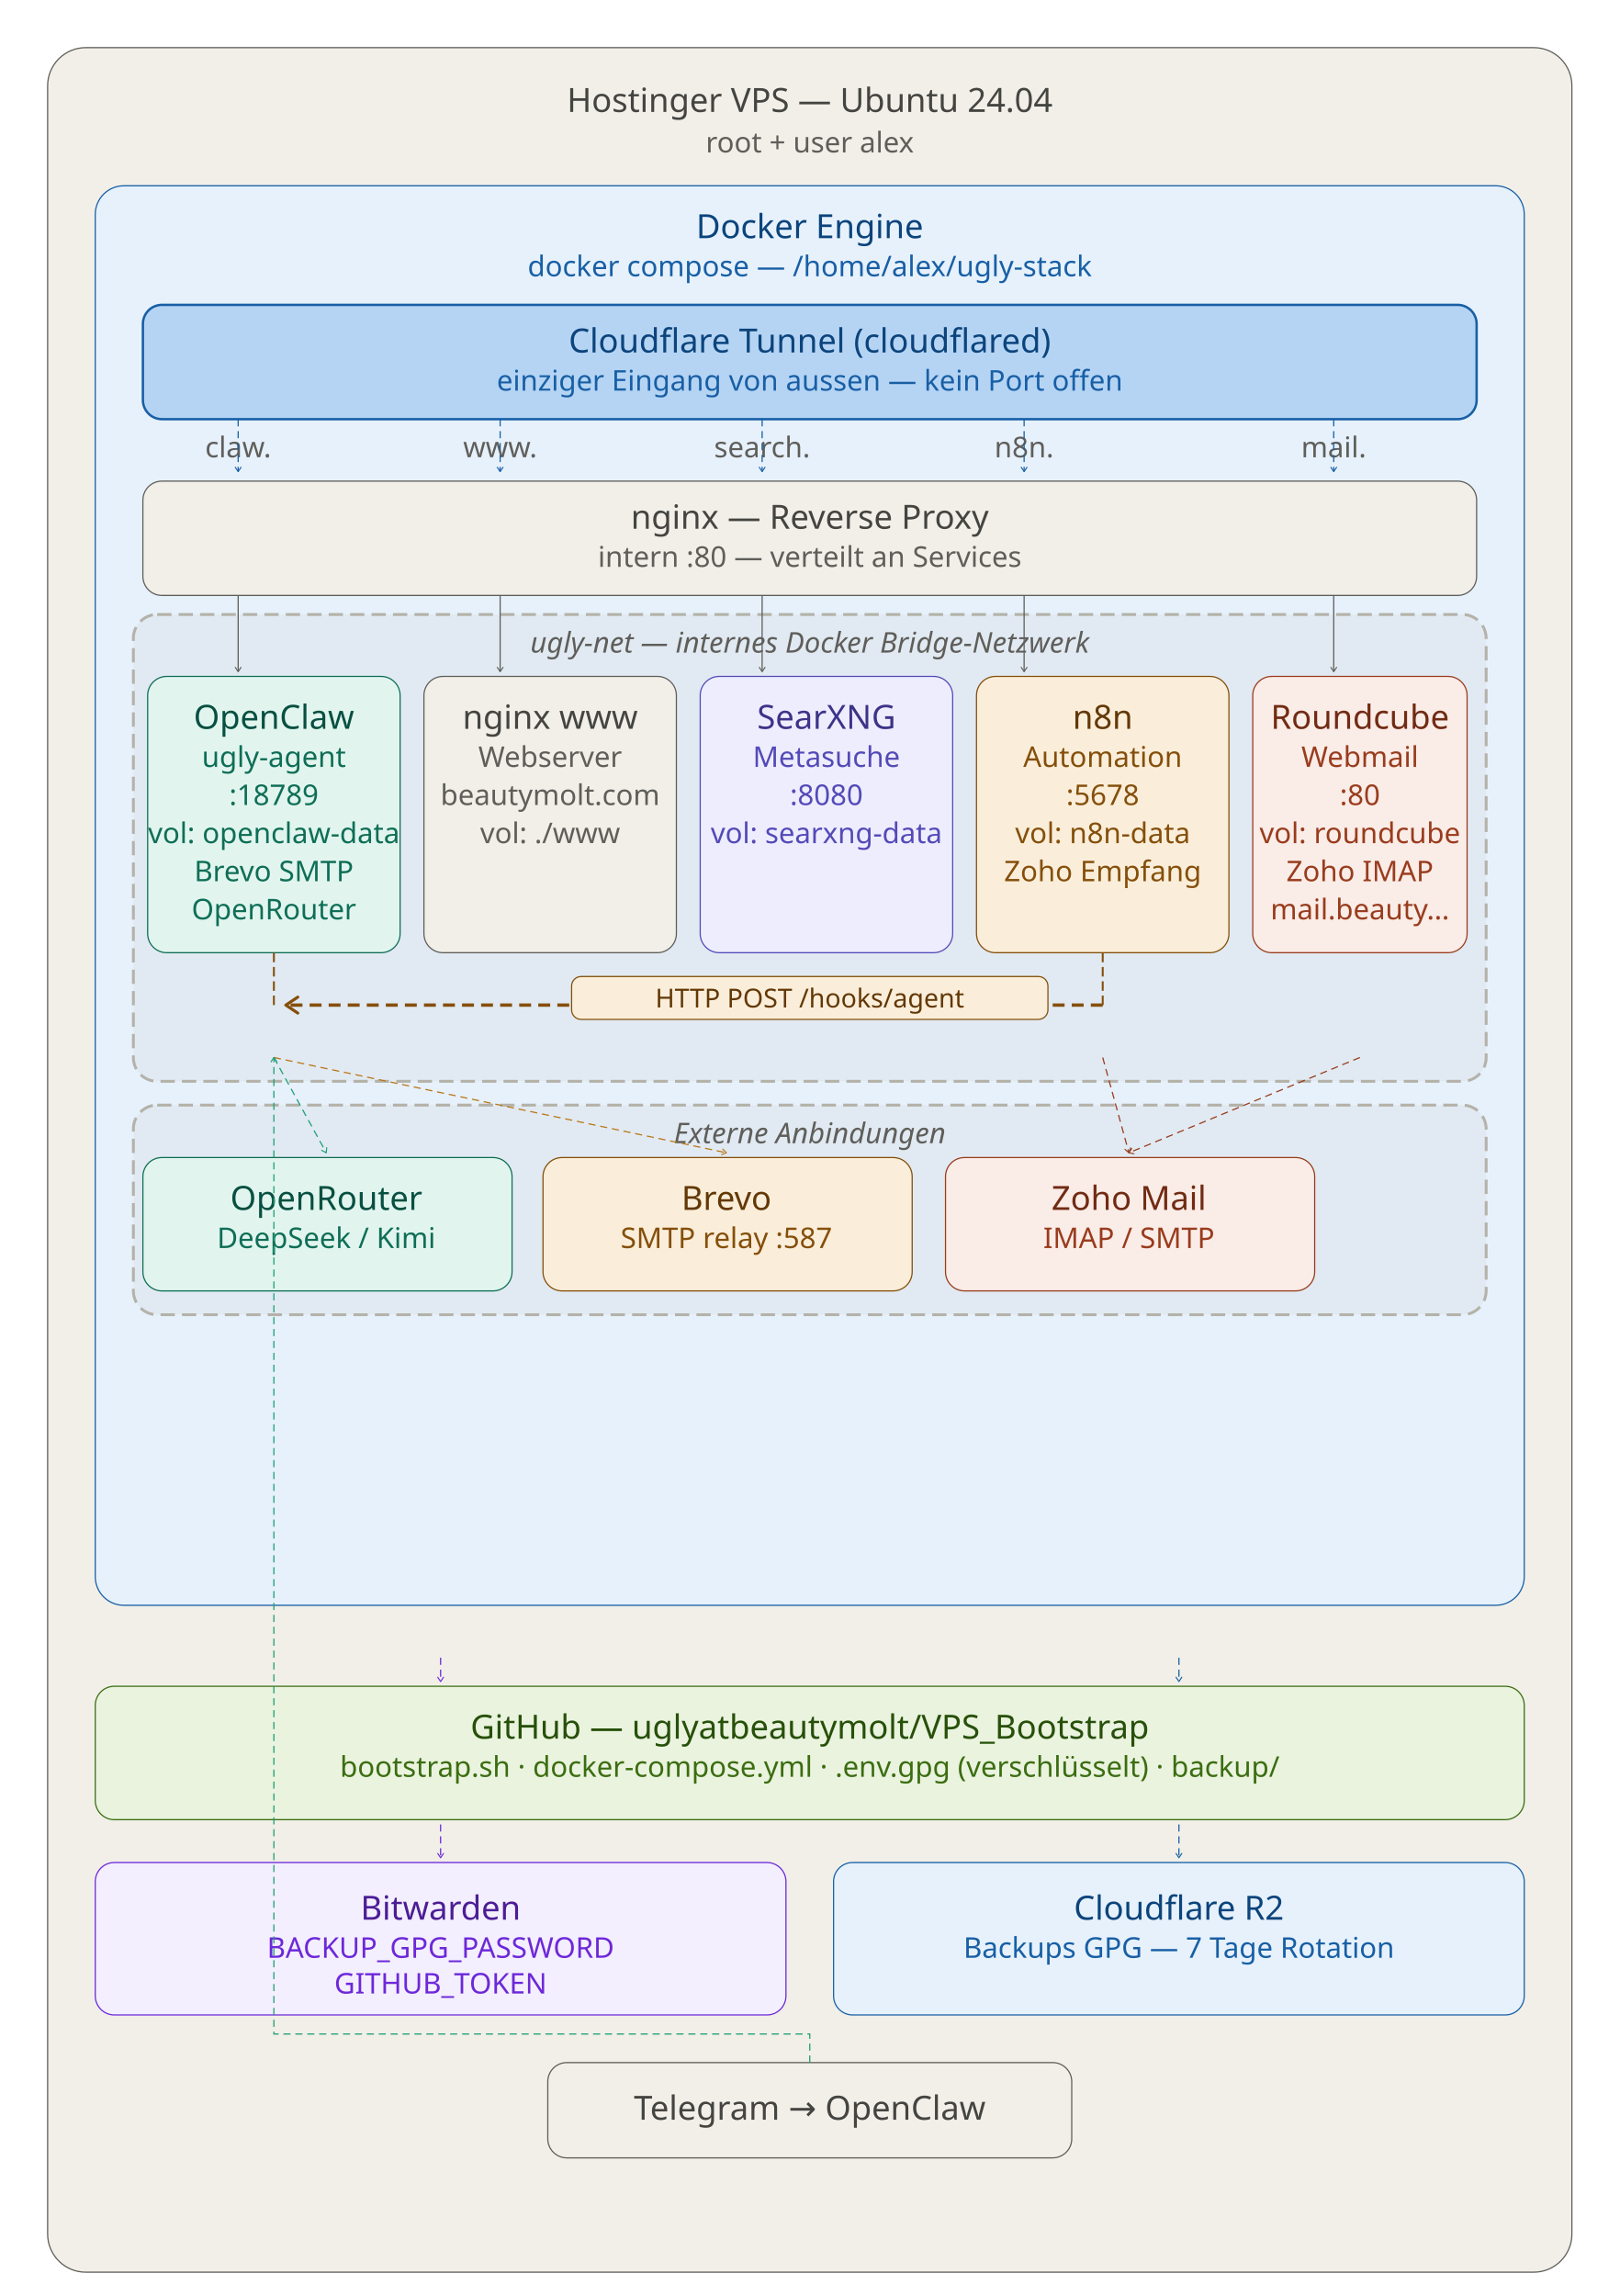
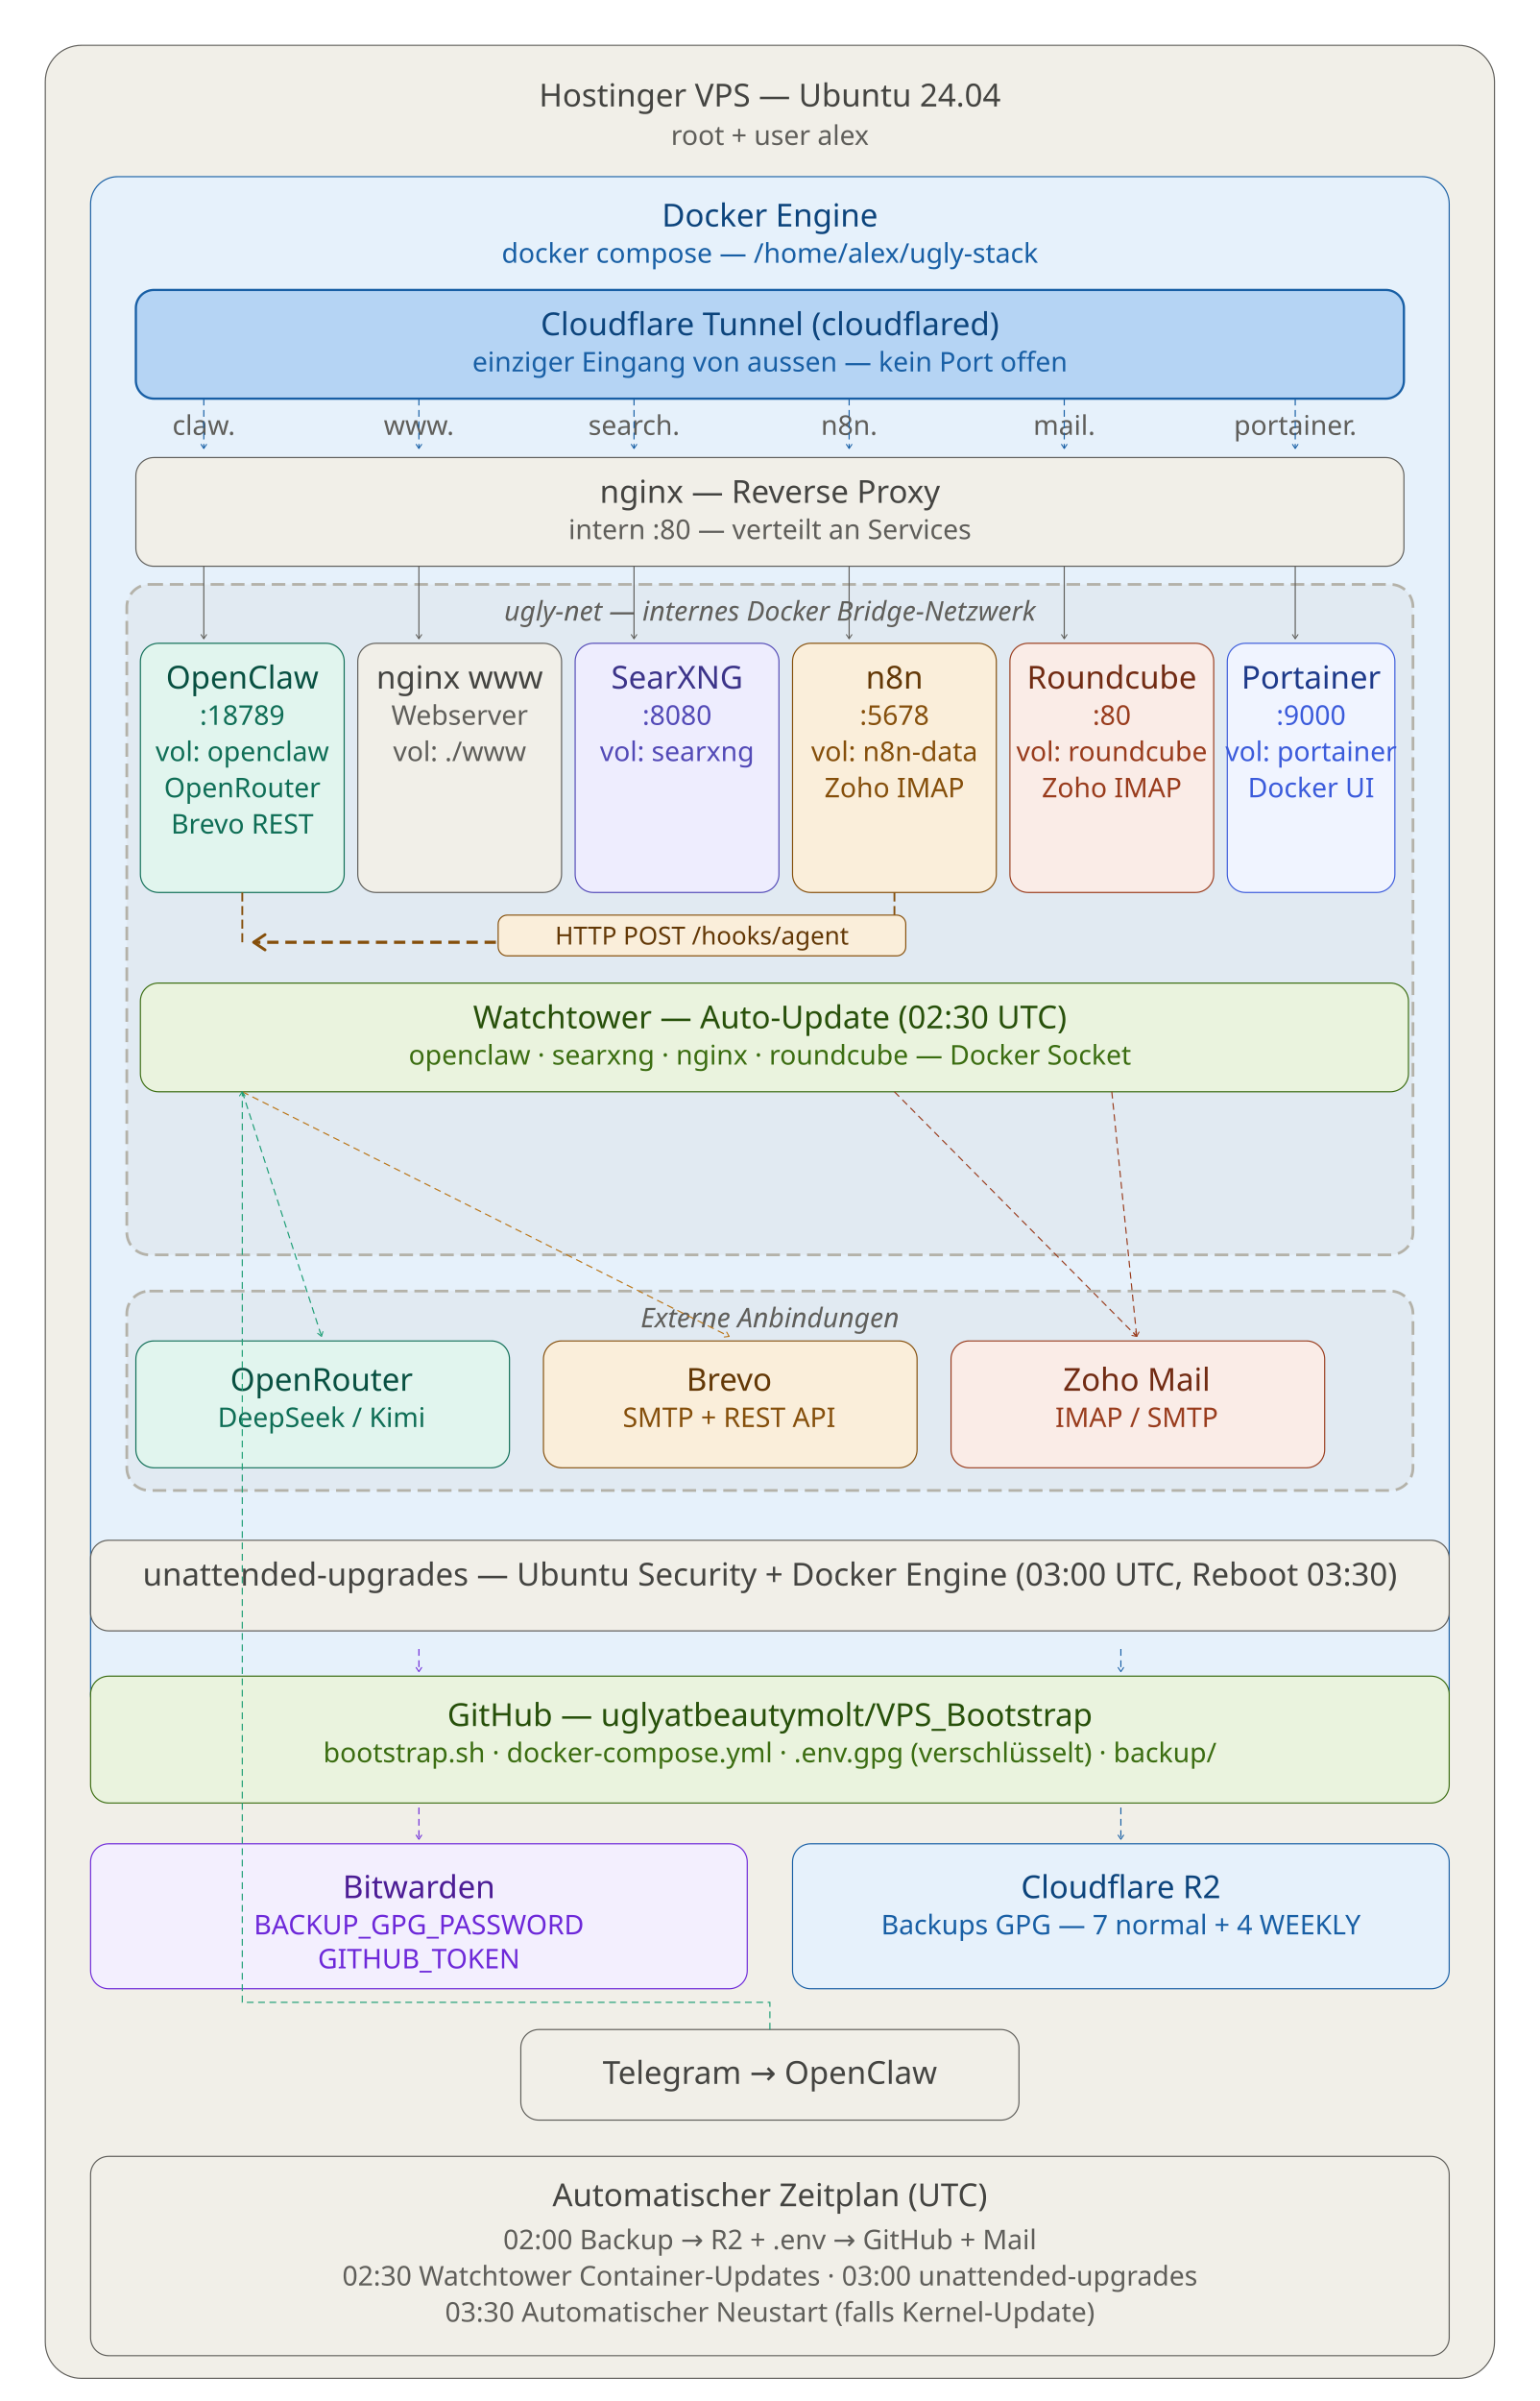
- <svg xmlns="http://www.w3.org/2000/svg" width="100%" viewBox="0 0 680 964" style="font-family: sans-serif;">
+ <svg xmlns="http://www.w3.org/2000/svg" width="100%" viewBox="0 0 680 1060" style="font-family: sans-serif;">
  <defs>
    <style>
    .th { font-size: 14px; font-weight: 500; fill: #2C2C2A; }
    .ts { font-size: 12px; font-weight: 400; fill: #5F5E5A; }
    .c-gray-fill   { fill: #F1EFE8; stroke: #5F5E5A; }
    .c-blue-fill   { fill: #E6F1FB; stroke: #185FA5; }
    .c-blue-dark   { fill: #B5D4F4; stroke: #185FA5; }
    .c-teal-fill   { fill: #E1F5EE; stroke: #0F6E56; }
    .c-purple-fill { fill: #EEEDFE; stroke: #534AB7; }
    .c-amber-fill  { fill: #FAEEDA; stroke: #854F0B; }
    .c-coral-fill  { fill: #FAECE7; stroke: #993C1D; }
    .c-green-fill  { fill: #EAF3DE; stroke: #3B6D11; }
    .c-net-fill    { fill: rgba(180,178,169,0.10); stroke: #B4B2A9; }
    .c-violet-fill { fill: #F3EFFE; stroke: #6D28D9; }
+     .c-slate-fill  { fill: #F0F4FF; stroke: #3B5BDB; }
    .th-blue   { fill: #0C447C; }
    .th-teal   { fill: #085041; }
    .th-purple { fill: #3C3489; }
    .th-amber  { fill: #633806; }
    .th-coral  { fill: #712B13; }
    .th-green  { fill: #27500A; }
    .th-gray   { fill: #444441; }
    .th-violet { fill: #4C1D95; }
+     .th-slate  { fill: #1E3A8A; }
    .ts-blue   { fill: #185FA5; }
    .ts-teal   { fill: #0F6E56; }
    .ts-purple { fill: #534AB7; }
    .ts-amber  { fill: #854F0B; }
    .ts-coral  { fill: #993C1D; }
    .ts-green  { fill: #3B6D11; }
    .ts-gray   { fill: #5F5E5A; }
    .ts-violet { fill: #6D28D9; }
+     .ts-slate  { fill: #3B5BDB; }
  </style>
    <marker id="a" viewBox="0 0 10 10" refX="8" refY="5" markerWidth="6" markerHeight="6" orient="auto-start-reverse">
      <path d="M2 1L8 5L2 9" fill="none" stroke="context-stroke" stroke-width="1.5" stroke-linecap="round" stroke-linejoin="round" />
    </marker>
  </defs>
-   <rect x="20" y="20" width="640" height="934" rx="16" class="c-gray-fill" stroke-width="0.5" />
+   <rect x="20" y="20" width="640" height="1030" rx="16" class="c-gray-fill" stroke-width="0.5" />
  <text class="th th-gray" x="340" y="47" text-anchor="middle">Hostinger VPS — Ubuntu 24.04</text>
  <text class="ts ts-gray" x="340" y="64" text-anchor="middle">root + user alex</text>
-   <rect x="40" y="78" width="600" height="596" rx="12" class="c-blue-fill" stroke-width="0.5" />
+   <rect x="40" y="78" width="600" height="682" rx="12" class="c-blue-fill" stroke-width="0.5" />
  <text class="th th-blue" x="340" y="100" text-anchor="middle">Docker Engine</text>
  <text class="ts ts-blue" x="340" y="116" text-anchor="middle">docker compose — /home/alex/ugly-stack</text>
  <rect x="60" y="128" width="560" height="48" class="c-blue-dark" rx="8" stroke-width="1" />
  <text class="th th-blue" x="340" y="148" text-anchor="middle">Cloudflare Tunnel (cloudflared)</text>
  <text class="ts ts-blue" x="340" y="164" text-anchor="middle">einziger Eingang von aussen — kein Port offen</text>
-   <text class="ts ts-gray" x="100" y="192" text-anchor="middle">claw.</text>
-   <text class="ts ts-gray" x="210" y="192" text-anchor="middle">www.</text>
-   <text class="ts ts-gray" x="320" y="192" text-anchor="middle">search.</text>
-   <text class="ts ts-gray" x="430" y="192" text-anchor="middle">n8n.</text>
-   <text class="ts ts-gray" x="560" y="192" text-anchor="middle">mail.</text>
-   <line x1="100" y1="176" x2="100" y2="198" stroke="#185FA5" stroke-width="0.5" stroke-dasharray="3 2" marker-end="url(#a)" />
-   <line x1="210" y1="176" x2="210" y2="198" stroke="#185FA5" stroke-width="0.5" stroke-dasharray="3 2" marker-end="url(#a)" />
-   <line x1="320" y1="176" x2="320" y2="198" stroke="#185FA5" stroke-width="0.5" stroke-dasharray="3 2" marker-end="url(#a)" />
-   <line x1="430" y1="176" x2="430" y2="198" stroke="#185FA5" stroke-width="0.5" stroke-dasharray="3 2" marker-end="url(#a)" />
-   <line x1="560" y1="176" x2="560" y2="198" stroke="#185FA5" stroke-width="0.5" stroke-dasharray="3 2" marker-end="url(#a)" />
+   <text class="ts ts-gray" x="90" y="192" text-anchor="middle">claw.</text>
+   <text class="ts ts-gray" x="185" y="192" text-anchor="middle">www.</text>
+   <text class="ts ts-gray" x="280" y="192" text-anchor="middle">search.</text>
+   <text class="ts ts-gray" x="375" y="192" text-anchor="middle">n8n.</text>
+   <text class="ts ts-gray" x="470" y="192" text-anchor="middle">mail.</text>
+   <text class="ts ts-gray" x="572" y="192" text-anchor="middle">portainer.</text>
+   <line x1="90" y1="176" x2="90" y2="198" stroke="#185FA5" stroke-width="0.5" stroke-dasharray="3 2" marker-end="url(#a)" />
+   <line x1="185" y1="176" x2="185" y2="198" stroke="#185FA5" stroke-width="0.5" stroke-dasharray="3 2" marker-end="url(#a)" />
+   <line x1="280" y1="176" x2="280" y2="198" stroke="#185FA5" stroke-width="0.5" stroke-dasharray="3 2" marker-end="url(#a)" />
+   <line x1="375" y1="176" x2="375" y2="198" stroke="#185FA5" stroke-width="0.5" stroke-dasharray="3 2" marker-end="url(#a)" />
+   <line x1="470" y1="176" x2="470" y2="198" stroke="#185FA5" stroke-width="0.5" stroke-dasharray="3 2" marker-end="url(#a)" />
+   <line x1="572" y1="176" x2="572" y2="198" stroke="#185FA5" stroke-width="0.5" stroke-dasharray="3 2" marker-end="url(#a)" />
  <rect x="60" y="202" width="560" height="48" rx="8" class="c-gray-fill" stroke-width="0.5" />
  <text class="th th-gray" x="340" y="222" text-anchor="middle">nginx — Reverse Proxy</text>
  <text class="ts ts-gray" x="340" y="238" text-anchor="middle">intern :80 — verteilt an Services</text>
-   <rect x="56" y="258" width="568" height="196" rx="10" class="c-net-fill" stroke-width="1.2" stroke-dasharray="6 3" />
+   <rect x="56" y="258" width="568" height="296" rx="10" class="c-net-fill" stroke-width="1.2" stroke-dasharray="6 3" />
  <text class="ts ts-gray" x="340" y="274" text-anchor="middle" font-style="italic">ugly-net — internes Docker Bridge-Netzwerk</text>
-   <line x1="100" y1="250" x2="100" y2="282" stroke="#5F5E5A" stroke-width="0.5" marker-end="url(#a)" />
-   <line x1="210" y1="250" x2="210" y2="282" stroke="#5F5E5A" stroke-width="0.5" marker-end="url(#a)" />
-   <line x1="320" y1="250" x2="320" y2="282" stroke="#5F5E5A" stroke-width="0.5" marker-end="url(#a)" />
-   <line x1="430" y1="250" x2="430" y2="282" stroke="#5F5E5A" stroke-width="0.5" marker-end="url(#a)" />
-   <line x1="560" y1="250" x2="560" y2="282" stroke="#5F5E5A" stroke-width="0.5" marker-end="url(#a)" />
-   <rect x="62" y="284" width="106" height="116" rx="8" class="c-teal-fill" stroke-width="0.5" />
-   <text class="th th-teal" x="115" y="306" text-anchor="middle">OpenClaw</text>
-   <text class="ts ts-teal" x="115" y="322" text-anchor="middle">ugly-agent</text>
-   <text class="ts ts-teal" x="115" y="338" text-anchor="middle">:18789</text>
-   <text class="ts ts-teal" x="115" y="354" text-anchor="middle">vol: openclaw-data</text>
-   <text class="ts ts-teal" x="115" y="370" text-anchor="middle">Brevo SMTP</text>
-   <text class="ts ts-teal" x="115" y="386" text-anchor="middle">OpenRouter</text>
-   <rect x="178" y="284" width="106" height="116" rx="8" class="c-gray-fill" stroke-width="0.5" />
-   <text class="th th-gray" x="231" y="306" text-anchor="middle">nginx www</text>
-   <text class="ts ts-gray" x="231" y="322" text-anchor="middle">Webserver</text>
-   <text class="ts ts-gray" x="231" y="338" text-anchor="middle">beautymolt.com</text>
-   <text class="ts ts-gray" x="231" y="354" text-anchor="middle">vol: ./www</text>
-   <rect x="294" y="284" width="106" height="116" rx="8" class="c-purple-fill" stroke-width="0.5" />
-   <text class="th th-purple" x="347" y="306" text-anchor="middle">SearXNG</text>
-   <text class="ts ts-purple" x="347" y="322" text-anchor="middle">Metasuche</text>
-   <text class="ts ts-purple" x="347" y="338" text-anchor="middle">:8080</text>
-   <text class="ts ts-purple" x="347" y="354" text-anchor="middle">vol: searxng-data</text>
-   <rect x="410" y="284" width="106" height="116" rx="8" class="c-amber-fill" stroke-width="0.5" />
-   <text class="th th-amber" x="463" y="306" text-anchor="middle">n8n</text>
-   <text class="ts ts-amber" x="463" y="322" text-anchor="middle">Automation</text>
-   <text class="ts ts-amber" x="463" y="338" text-anchor="middle">:5678</text>
-   <text class="ts ts-amber" x="463" y="354" text-anchor="middle">vol: n8n-data</text>
-   <text class="ts ts-amber" x="463" y="370" text-anchor="middle">Zoho Empfang</text>
-   <rect x="526" y="284" width="90" height="116" rx="8" class="c-coral-fill" stroke-width="0.5" />
-   <text class="th th-coral" x="571" y="306" text-anchor="middle">Roundcube</text>
-   <text class="ts ts-coral" x="571" y="322" text-anchor="middle">Webmail</text>
-   <text class="ts ts-coral" x="571" y="338" text-anchor="middle">:80</text>
-   <text class="ts ts-coral" x="571" y="354" text-anchor="middle">vol: roundcube</text>
-   <text class="ts ts-coral" x="571" y="370" text-anchor="middle">Zoho IMAP</text>
-   <text class="ts ts-coral" x="571" y="386" text-anchor="middle">mail.beauty…</text>
-   <line x1="463" y1="400" x2="463" y2="422" stroke="#854F0B" stroke-width="0.8" stroke-dasharray="4 2" />
-   <line x1="115" y1="400" x2="115" y2="422" stroke="#854F0B" stroke-width="0.8" stroke-dasharray="4 2" />
-   <line x1="463" y1="422" x2="120" y2="422" stroke="#854F0B" stroke-width="1.4" stroke-dasharray="5 3" marker-end="url(#a)" />
-   <rect x="240" y="410" width="200" height="18" rx="4" fill="#FAEEDA" stroke="#854F0B" stroke-width="0.5" />
-   <text font-size="11" font-weight="500" fill="#633806" x="340" y="423" text-anchor="middle">HTTP POST /hooks/agent</text>
-   <rect x="56" y="464" width="568" height="88" rx="10" class="c-net-fill" stroke-width="1.2" stroke-dasharray="6 3" />
-   <text class="ts ts-gray" x="340" y="480" text-anchor="middle" font-style="italic">Externe Anbindungen</text>
-   <rect x="60" y="486" width="155" height="56" rx="8" class="c-teal-fill" stroke-width="0.5" />
-   <text class="th th-teal" x="137" y="508" text-anchor="middle">OpenRouter</text>
-   <text class="ts ts-teal" x="137" y="524" text-anchor="middle">DeepSeek / Kimi</text>
-   <rect x="228" y="486" width="155" height="56" rx="8" class="c-amber-fill" stroke-width="0.5" />
-   <text class="th th-amber" x="305" y="508" text-anchor="middle">Brevo</text>
-   <text class="ts ts-amber" x="305" y="524" text-anchor="middle">SMTP relay :587</text>
-   <rect x="397" y="486" width="155" height="56" rx="8" class="c-coral-fill" stroke-width="0.5" />
-   <text class="th th-coral" x="474" y="508" text-anchor="middle">Zoho Mail</text>
-   <text class="ts ts-coral" x="474" y="524" text-anchor="middle">IMAP / SMTP</text>
-   <line x1="115" y1="444" x2="137" y2="484" stroke="#1D9E75" stroke-width="0.5" stroke-dasharray="3 2" marker-end="url(#a)" />
-   <line x1="115" y1="444" x2="305" y2="484" stroke="#BA7517" stroke-width="0.5" stroke-dasharray="3 2" marker-end="url(#a)" />
-   <line x1="463" y1="444" x2="474" y2="484" stroke="#993C1D" stroke-width="0.5" stroke-dasharray="3 2" marker-end="url(#a)" />
-   <line x1="571" y1="444" x2="474" y2="484" stroke="#993C1D" stroke-width="0.5" stroke-dasharray="3 2" marker-end="url(#a)" />
-   <rect x="40" y="708" width="600" height="56" rx="8" class="c-green-fill" stroke-width="0.5" />
-   <text class="th th-green" x="340" y="730" text-anchor="middle">GitHub — uglyatbeautymolt/VPS_Bootstrap</text>
-   <text class="ts ts-green" x="340" y="746" text-anchor="middle">bootstrap.sh · docker-compose.yml · .env.gpg (verschlüsselt) · backup/</text>
-   <rect x="40" y="782" width="290" height="64" rx="8" class="c-violet-fill" stroke-width="0.5" />
-   <text class="th th-violet" x="185" y="806" text-anchor="middle">Bitwarden</text>
-   <text class="ts ts-violet" x="185" y="822" text-anchor="middle">BACKUP_GPG_PASSWORD</text>
-   <text class="ts ts-violet" x="185" y="837" text-anchor="middle">GITHUB_TOKEN</text>
-   <rect x="350" y="782" width="290" height="64" rx="8" class="c-blue-fill" stroke-width="0.5" />
-   <text class="th th-blue" x="495" y="806" text-anchor="middle">Cloudflare R2</text>
-   <text class="ts ts-blue" x="495" y="822" text-anchor="middle">Backups GPG — 7 Tage Rotation</text>
-   <line x1="185" y1="696" x2="185" y2="706" stroke="#6D28D9" stroke-width="0.5" stroke-dasharray="3 2" marker-end="url(#a)" />
-   <line x1="495" y1="696" x2="495" y2="706" stroke="#185FA5" stroke-width="0.5" stroke-dasharray="3 2" marker-end="url(#a)" />
-   <line x1="185" y1="766" x2="185" y2="780" stroke="#6D28D9" stroke-width="0.5" stroke-dasharray="3 2" marker-end="url(#a)" />
-   <line x1="495" y1="766" x2="495" y2="780" stroke="#185FA5" stroke-width="0.5" stroke-dasharray="3 2" marker-end="url(#a)" />
-   <rect x="230" y="866" width="220" height="40" rx="8" class="c-gray-fill" stroke-width="0.5" />
-   <text class="th th-gray" x="340" y="890" text-anchor="middle">Telegram → OpenClaw</text>
-   <path d="M340 866 L340 854 L115 854 L115 444" fill="none" stroke="#1D9E75" stroke-width="0.5" stroke-dasharray="3 2" marker-end="url(#a)" />
+   <line x1="90" y1="250" x2="90" y2="282" stroke="#5F5E5A" stroke-width="0.5" marker-end="url(#a)" />
+   <line x1="185" y1="250" x2="185" y2="282" stroke="#5F5E5A" stroke-width="0.5" marker-end="url(#a)" />
+   <line x1="280" y1="250" x2="280" y2="282" stroke="#5F5E5A" stroke-width="0.5" marker-end="url(#a)" />
+   <line x1="375" y1="250" x2="375" y2="282" stroke="#5F5E5A" stroke-width="0.5" marker-end="url(#a)" />
+   <line x1="470" y1="250" x2="470" y2="282" stroke="#5F5E5A" stroke-width="0.5" marker-end="url(#a)" />
+   <line x1="572" y1="250" x2="572" y2="282" stroke="#5F5E5A" stroke-width="0.5" marker-end="url(#a)" />
+   <rect x="62" y="284" width="90" height="110" rx="8" class="c-teal-fill" stroke-width="0.5" />
+   <text class="th th-teal" x="107" y="304" text-anchor="middle">OpenClaw</text>
+   <text class="ts ts-teal" x="107" y="320" text-anchor="middle">:18789</text>
+   <text class="ts ts-teal" x="107" y="336" text-anchor="middle">vol: openclaw</text>
+   <text class="ts ts-teal" x="107" y="352" text-anchor="middle">OpenRouter</text>
+   <text class="ts ts-teal" x="107" y="368" text-anchor="middle">Brevo REST</text>
+   <rect x="158" y="284" width="90" height="110" rx="8" class="c-gray-fill" stroke-width="0.5" />
+   <text class="th th-gray" x="203" y="304" text-anchor="middle">nginx www</text>
+   <text class="ts ts-gray" x="203" y="320" text-anchor="middle">Webserver</text>
+   <text class="ts ts-gray" x="203" y="336" text-anchor="middle">vol: ./www</text>
+   <rect x="254" y="284" width="90" height="110" rx="8" class="c-purple-fill" stroke-width="0.5" />
+   <text class="th th-purple" x="299" y="304" text-anchor="middle">SearXNG</text>
+   <text class="ts ts-purple" x="299" y="320" text-anchor="middle">:8080</text>
+   <text class="ts ts-purple" x="299" y="336" text-anchor="middle">vol: searxng</text>
+   <rect x="350" y="284" width="90" height="110" rx="8" class="c-amber-fill" stroke-width="0.5" />
+   <text class="th th-amber" x="395" y="304" text-anchor="middle">n8n</text>
+   <text class="ts ts-amber" x="395" y="320" text-anchor="middle">:5678</text>
+   <text class="ts ts-amber" x="395" y="336" text-anchor="middle">vol: n8n-data</text>
+   <text class="ts ts-amber" x="395" y="352" text-anchor="middle">Zoho IMAP</text>
+   <rect x="446" y="284" width="90" height="110" rx="8" class="c-coral-fill" stroke-width="0.5" />
+   <text class="th th-coral" x="491" y="304" text-anchor="middle">Roundcube</text>
+   <text class="ts ts-coral" x="491" y="320" text-anchor="middle">:80</text>
+   <text class="ts ts-coral" x="491" y="336" text-anchor="middle">vol: roundcube</text>
+   <text class="ts ts-coral" x="491" y="352" text-anchor="middle">Zoho IMAP</text>
+   <rect x="542" y="284" width="74" height="110" rx="8" class="c-slate-fill" stroke-width="0.5" />
+   <text class="th th-slate" x="579" y="304" text-anchor="middle">Portainer</text>
+   <text class="ts ts-slate" x="579" y="320" text-anchor="middle">:9000</text>
+   <text class="ts ts-slate" x="579" y="336" text-anchor="middle">vol: portainer</text>
+   <text class="ts ts-slate" x="579" y="352" text-anchor="middle">Docker UI</text>
+   <line x1="395" y1="394" x2="395" y2="416" stroke="#854F0B" stroke-width="0.8" stroke-dasharray="4 2" />
+   <line x1="107" y1="394" x2="107" y2="416" stroke="#854F0B" stroke-width="0.8" stroke-dasharray="4 2" />
+   <line x1="395" y1="416" x2="112" y2="416" stroke="#854F0B" stroke-width="1.4" stroke-dasharray="5 3" marker-end="url(#a)" />
+   <rect x="220" y="404" width="180" height="18" rx="4" fill="#FAEEDA" stroke="#854F0B" stroke-width="0.5" />
+   <text font-size="11" font-weight="500" fill="#633806" x="310" y="417" text-anchor="middle">HTTP POST /hooks/agent</text>
+   <rect x="62" y="434" width="560" height="48" rx="8" class="c-green-fill" stroke-width="0.5" />
+   <text class="th th-green" x="340" y="454" text-anchor="middle">Watchtower — Auto-Update (02:30 UTC)</text>
+   <text class="ts ts-green" x="340" y="470" text-anchor="middle">openclaw · searxng · nginx · roundcube — Docker Socket</text>
+   <rect x="56" y="570" width="568" height="88" rx="10" class="c-net-fill" stroke-width="1.2" stroke-dasharray="6 3" />
+   <text class="ts ts-gray" x="340" y="586" text-anchor="middle" font-style="italic">Externe Anbindungen</text>
+   <rect x="60" y="592" width="165" height="56" rx="8" class="c-teal-fill" stroke-width="0.5" />
+   <text class="th th-teal" x="142" y="614" text-anchor="middle">OpenRouter</text>
+   <text class="ts ts-teal" x="142" y="630" text-anchor="middle">DeepSeek / Kimi</text>
+   <rect x="240" y="592" width="165" height="56" rx="8" class="c-amber-fill" stroke-width="0.5" />
+   <text class="th th-amber" x="322" y="614" text-anchor="middle">Brevo</text>
+   <text class="ts ts-amber" x="322" y="630" text-anchor="middle">SMTP + REST API</text>
+   <rect x="420" y="592" width="165" height="56" rx="8" class="c-coral-fill" stroke-width="0.5" />
+   <text class="th th-coral" x="502" y="614" text-anchor="middle">Zoho Mail</text>
+   <text class="ts ts-coral" x="502" y="630" text-anchor="middle">IMAP / SMTP</text>
+   <line x1="107" y1="482" x2="142" y2="590" stroke="#1D9E75" stroke-width="0.5" stroke-dasharray="3 2" marker-end="url(#a)" />
+   <line x1="107" y1="482" x2="322" y2="590" stroke="#BA7517" stroke-width="0.5" stroke-dasharray="3 2" marker-end="url(#a)" />
+   <line x1="395" y1="482" x2="502" y2="590" stroke="#993C1D" stroke-width="0.5" stroke-dasharray="3 2" marker-end="url(#a)" />
+   <line x1="491" y1="482" x2="502" y2="590" stroke="#993C1D" stroke-width="0.5" stroke-dasharray="3 2" marker-end="url(#a)" />
+   <rect x="40" y="680" width="600" height="40" rx="8" class="c-gray-fill" stroke-width="0.5" />
+   <text class="th th-gray" x="340" y="700" text-anchor="middle">unattended-upgrades — Ubuntu Security + Docker Engine (03:00 UTC, Reboot 03:30)</text>
+   <rect x="40" y="740" width="600" height="56" rx="8" class="c-green-fill" stroke-width="0.5" />
+   <text class="th th-green" x="340" y="762" text-anchor="middle">GitHub — uglyatbeautymolt/VPS_Bootstrap</text>
+   <text class="ts ts-green" x="340" y="778" text-anchor="middle">bootstrap.sh · docker-compose.yml · .env.gpg (verschlüsselt) · backup/</text>
+   <rect x="40" y="814" width="290" height="64" rx="8" class="c-violet-fill" stroke-width="0.5" />
+   <text class="th th-violet" x="185" y="838" text-anchor="middle">Bitwarden</text>
+   <text class="ts ts-violet" x="185" y="854" text-anchor="middle">BACKUP_GPG_PASSWORD</text>
+   <text class="ts ts-violet" x="185" y="869" text-anchor="middle">GITHUB_TOKEN</text>
+   <rect x="350" y="814" width="290" height="64" rx="8" class="c-blue-fill" stroke-width="0.5" />
+   <text class="th th-blue" x="495" y="838" text-anchor="middle">Cloudflare R2</text>
+   <text class="ts ts-blue" x="495" y="854" text-anchor="middle">Backups GPG — 7 normal + 4 WEEKLY</text>
+   <line x1="185" y1="728" x2="185" y2="738" stroke="#6D28D9" stroke-width="0.5" stroke-dasharray="3 2" marker-end="url(#a)" />
+   <line x1="495" y1="728" x2="495" y2="738" stroke="#185FA5" stroke-width="0.5" stroke-dasharray="3 2" marker-end="url(#a)" />
+   <line x1="185" y1="798" x2="185" y2="812" stroke="#6D28D9" stroke-width="0.5" stroke-dasharray="3 2" marker-end="url(#a)" />
+   <line x1="495" y1="798" x2="495" y2="812" stroke="#185FA5" stroke-width="0.5" stroke-dasharray="3 2" marker-end="url(#a)" />
+   <rect x="230" y="896" width="220" height="40" rx="8" class="c-gray-fill" stroke-width="0.5" />
+   <text class="th th-gray" x="340" y="920" text-anchor="middle">Telegram → OpenClaw</text>
+   <path d="M340 896 L340 884 L107 884 L107 482" fill="none" stroke="#1D9E75" stroke-width="0.5" stroke-dasharray="3 2" marker-end="url(#a)" />
+   <rect x="40" y="952" width="600" height="88" rx="8" class="c-gray-fill" stroke-width="0.5" />
+   <text class="th th-gray" x="340" y="974" text-anchor="middle">Automatischer Zeitplan (UTC)</text>
+   <text class="ts ts-gray" x="340" y="993" text-anchor="middle">02:00 Backup → R2 + .env → GitHub + Mail</text>
+   <text class="ts ts-gray" x="340" y="1009" text-anchor="middle">02:30 Watchtower Container-Updates · 03:00 unattended-upgrades</text>
+   <text class="ts ts-gray" x="340" y="1025" text-anchor="middle">03:30 Automatischer Neustart (falls Kernel-Update)</text>
</svg>
